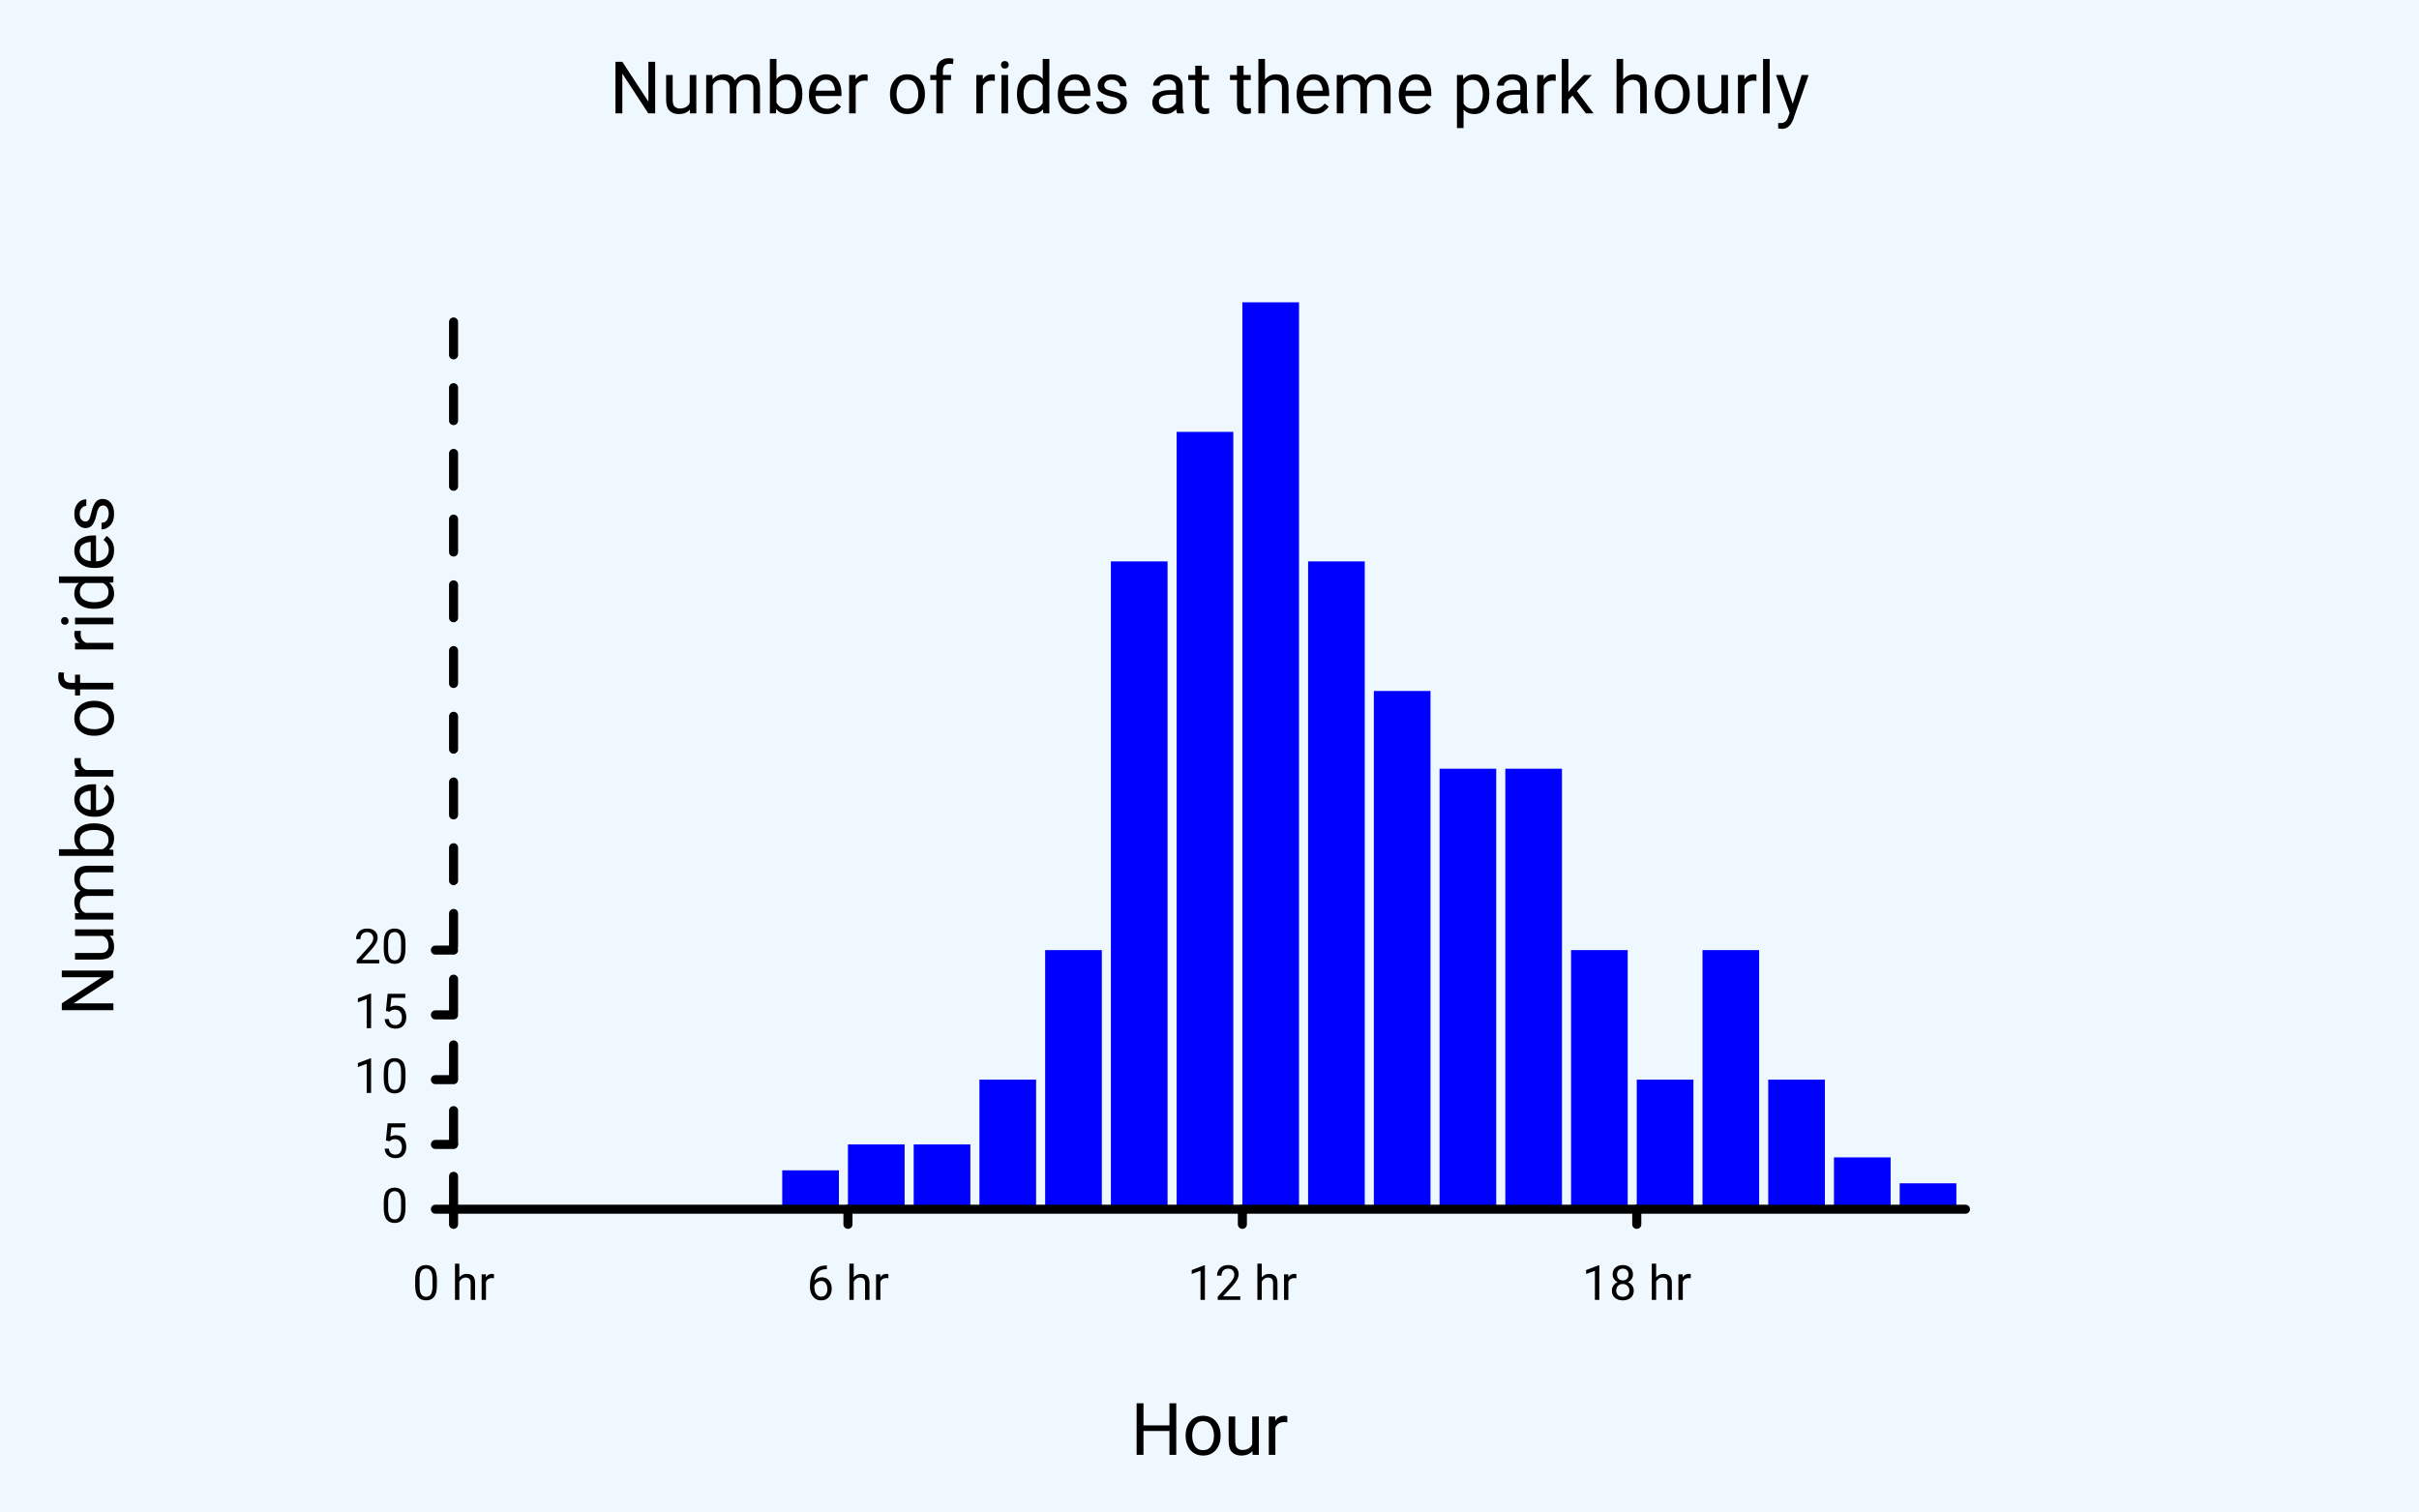
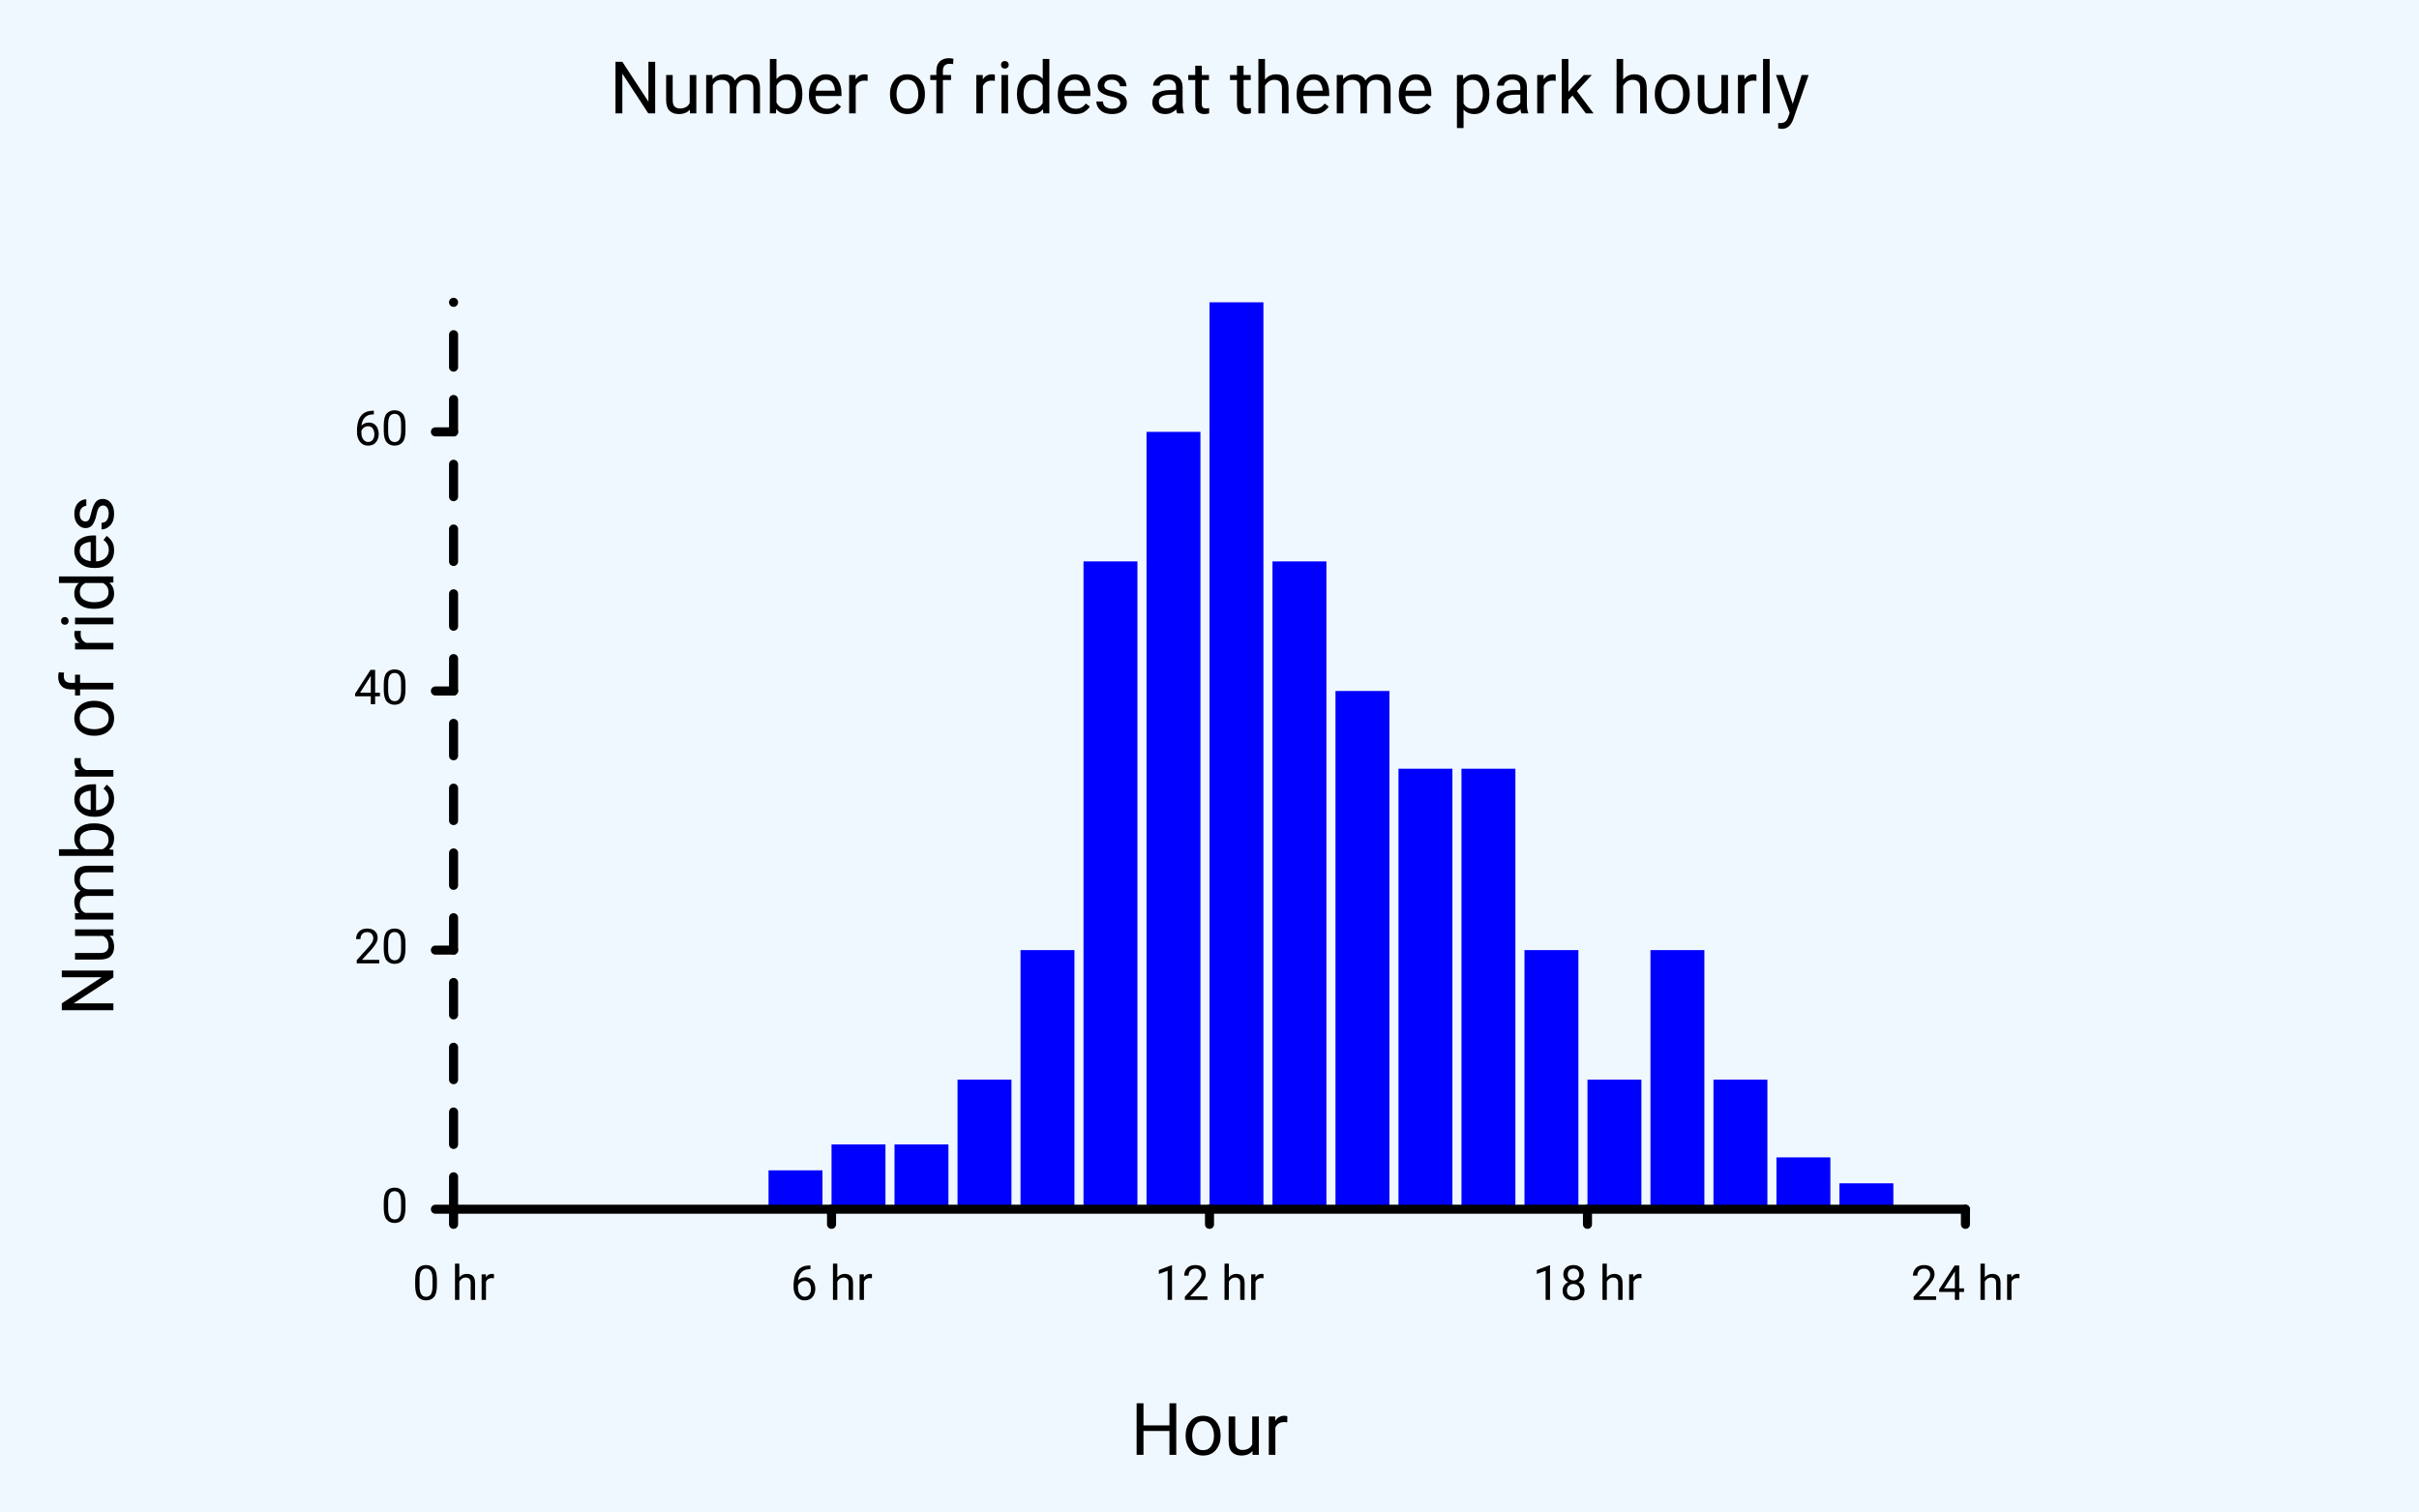
<svg xmlns="http://www.w3.org/2000/svg" class="poloto" width="800" height="500" viewBox="0 0 800 500">
  <style>.poloto{stroke-linecap:round;stroke-linejoin:round;font-family:Roboto,sans-serif;font-size:16px;}.poloto_background{fill:AliceBlue;}.poloto_scatter{stroke-width:7}.poloto_tick_line{stroke:gray;stroke-width:0.5}.poloto_line{stroke-width:2}.poloto_text{fill: black;}.poloto_axis_lines{stroke: black;stroke-width:3;fill:none;stroke-dasharray:none}.poloto_title{font-size:24px;dominant-baseline:start;text-anchor:middle;}.poloto_xname{font-size:24px;dominant-baseline:start;text-anchor:middle;}.poloto_yname{font-size:24px;dominant-baseline:start;text-anchor:middle;}.poloto_legend_text{font-size:20px;dominant-baseline:middle;text-anchor:start;}.poloto0stroke{stroke:blue;}.poloto1stroke{stroke:red;}.poloto2stroke{stroke:green;}.poloto3stroke{stroke:gold;}.poloto4stroke{stroke:aqua;}.poloto5stroke{stroke:lime;}.poloto6stroke{stroke:orange;}.poloto7stroke{stroke:chocolate;}.poloto0fill{fill:blue;}.poloto1fill{fill:red;}.poloto2fill{fill:green;}.poloto3fill{fill:gold;}.poloto4fill{fill:aqua;}.poloto5fill{fill:lime;}.poloto6fill{fill:orange;}.poloto7fill{fill:chocolate;}</style>
  <circle r="1e5" class="poloto_background" />
  <text class="poloto_text poloto_legend_text" x="675" y="100" />
  <g class="poloto_histo poloto0fill">
-     <rect x="150.00" y="400.00" width="18.739" height="0" />
-     <rect x="171.74" y="400.00" width="18.739" height="0" />
-     <rect x="193.48" y="400.00" width="18.739" height="0" />
-     <rect x="215.22" y="400.00" width="18.739" height="0" />
-     <rect x="236.96" y="400.00" width="18.739" height="0" />
-     <rect x="258.70" y="387.14" width="18.739" height="12.857" />
-     <rect x="280.43" y="378.57" width="18.739" height="21.429" />
-     <rect x="302.17" y="378.57" width="18.739" height="21.429" />
-     <rect x="323.91" y="357.14" width="18.739" height="42.857" />
-     <rect x="345.65" y="314.29" width="18.739" height="85.714" />
-     <rect x="367.39" y="185.71" width="18.739" height="214.286" />
-     <rect x="389.13" y="142.86" width="18.739" height="257.143" />
-     <rect x="410.87" y="100.00" width="18.739" height="300" />
-     <rect x="432.61" y="185.71" width="18.739" height="214.286" />
-     <rect x="454.35" y="228.57" width="18.739" height="171.429" />
-     <rect x="476.09" y="254.29" width="18.739" height="145.714" />
-     <rect x="497.83" y="254.29" width="18.739" height="145.714" />
-     <rect x="519.57" y="314.29" width="18.739" height="85.714" />
-     <rect x="541.30" y="357.14" width="18.739" height="42.857" />
-     <rect x="563.04" y="314.29" width="18.739" height="85.714" />
-     <rect x="584.78" y="357.14" width="18.739" height="42.857" />
-     <rect x="606.52" y="382.86" width="18.739" height="17.143" />
-     <rect x="628.26" y="391.43" width="18.739" height="8.571" />
+     <rect x="150.00" y="400.00" width="17.833" height="0" />
+     <rect x="170.83" y="400.00" width="17.833" height="0" />
+     <rect x="191.67" y="400.00" width="17.833" height="0" />
+     <rect x="212.50" y="400.00" width="17.833" height="0" />
+     <rect x="233.33" y="400.00" width="17.833" height="0" />
+     <rect x="254.17" y="387.14" width="17.833" height="12.857" />
+     <rect x="275.00" y="378.57" width="17.833" height="21.429" />
+     <rect x="295.83" y="378.57" width="17.833" height="21.429" />
+     <rect x="316.67" y="357.14" width="17.833" height="42.857" />
+     <rect x="337.50" y="314.29" width="17.833" height="85.714" />
+     <rect x="358.33" y="185.71" width="17.833" height="214.286" />
+     <rect x="379.17" y="142.86" width="17.833" height="257.143" />
+     <rect x="400.00" y="100.00" width="17.833" height="300" />
+     <rect x="420.83" y="185.71" width="17.833" height="214.286" />
+     <rect x="441.67" y="228.57" width="17.833" height="171.429" />
+     <rect x="462.50" y="254.29" width="17.833" height="145.714" />
+     <rect x="483.33" y="254.29" width="17.833" height="145.714" />
+     <rect x="504.17" y="314.29" width="17.833" height="85.714" />
+     <rect x="525.00" y="357.14" width="17.833" height="42.857" />
+     <rect x="545.83" y="314.29" width="17.833" height="85.714" />
+     <rect x="566.67" y="357.14" width="17.833" height="42.857" />
+     <rect x="587.50" y="382.86" width="17.833" height="17.143" />
+     <rect x="608.33" y="391.43" width="17.833" height="8.571" />
  </g>
  <text class="poloto_labels poloto_text poloto_title" x="400" y="37.5">Number of rides at theme park hourly</text>
  <text class="poloto_labels poloto_text poloto_xname" x="400" y="481.25">Hour</text>
  <text class="poloto_labels poloto_text poloto_yname" transform="rotate(-90,37.5,250)" x="37.5" y="250">Number of rides</text>
  <text class="poloto_tick_labels poloto_text" dominant-baseline="middle" text-anchor="start" x="440" y="70" />
  <line class="poloto_axis_lines" stroke="black" x1="150" x2="150" y1="400" y2="405" />
  <text class="poloto_tick_labels poloto_text" dominant-baseline="start" text-anchor="middle" x="150" y="430">0 hr</text>
-   <line class="poloto_axis_lines" stroke="black" x1="280.435" x2="280.435" y1="400" y2="405" />
-   <text class="poloto_tick_labels poloto_text" dominant-baseline="start" text-anchor="middle" x="280.435" y="430">6 hr</text>
-   <line class="poloto_axis_lines" stroke="black" x1="410.87" x2="410.87" y1="400" y2="405" />
-   <text class="poloto_tick_labels poloto_text" dominant-baseline="start" text-anchor="middle" x="410.87" y="430">12 hr</text>
-   <line class="poloto_axis_lines" stroke="black" x1="541.304" x2="541.304" y1="400" y2="405" />
-   <text class="poloto_tick_labels poloto_text" dominant-baseline="start" text-anchor="middle" x="541.304" y="430">18 hr</text>
+   <line class="poloto_axis_lines" stroke="black" x1="275" x2="275" y1="400" y2="405" />
+   <text class="poloto_tick_labels poloto_text" dominant-baseline="start" text-anchor="middle" x="275" y="430">6 hr</text>
+   <line class="poloto_axis_lines" stroke="black" x1="400" x2="400" y1="400" y2="405" />
+   <text class="poloto_tick_labels poloto_text" dominant-baseline="start" text-anchor="middle" x="400" y="430">12 hr</text>
+   <line class="poloto_axis_lines" stroke="black" x1="525" x2="525" y1="400" y2="405" />
+   <text class="poloto_tick_labels poloto_text" dominant-baseline="start" text-anchor="middle" x="525" y="430">18 hr</text>
+   <line class="poloto_axis_lines" stroke="black" x1="650" x2="650" y1="400" y2="405" />
+   <text class="poloto_tick_labels poloto_text" dominant-baseline="start" text-anchor="middle" x="650" y="430">24 hr</text>
  <text class="poloto_tick_labels poloto_text" dominant-baseline="middle" text-anchor="start" x="150" y="70" />
  <line class="poloto_axis_lines" stroke="black" x1="150" x2="144" y1="400" y2="400" />
  <text class="poloto_tick_labels poloto_text" dominant-baseline="middle" text-anchor="end" x="135" y="400">0</text>
-   <line class="poloto_axis_lines" stroke="black" x1="150" x2="144" y1="378.571" y2="378.571" />
-   <text class="poloto_tick_labels poloto_text" dominant-baseline="middle" text-anchor="end" x="135" y="378.571">5</text>
-   <line class="poloto_axis_lines" stroke="black" x1="150" x2="144" y1="357.143" y2="357.143" />
-   <text class="poloto_tick_labels poloto_text" dominant-baseline="middle" text-anchor="end" x="135" y="357.143">10</text>
-   <line class="poloto_axis_lines" stroke="black" x1="150" x2="144" y1="335.714" y2="335.714" />
-   <text class="poloto_tick_labels poloto_text" dominant-baseline="middle" text-anchor="end" x="135" y="335.714">15</text>
  <line class="poloto_axis_lines" stroke="black" x1="150" x2="144" y1="314.286" y2="314.286" />
  <text class="poloto_tick_labels poloto_text" dominant-baseline="middle" text-anchor="end" x="135" y="314.286">20</text>
+   <line class="poloto_axis_lines" stroke="black" x1="150" x2="144" y1="228.571" y2="228.571" />
+   <text class="poloto_tick_labels poloto_text" dominant-baseline="middle" text-anchor="end" x="135" y="228.571">40</text>
+   <line class="poloto_axis_lines" stroke="black" x1="150" x2="144" y1="142.857" y2="142.857" />
+   <text class="poloto_tick_labels poloto_text" dominant-baseline="middle" text-anchor="end" x="135" y="142.857">60</text>
  <path stroke="black" fill="none" class="poloto_axis_lines" d=" M 150 400 L 650 400" />
-   <path stroke="black" fill="none" class="poloto_axis_lines" style="stroke-dasharray:10.87;stroke-dashoffset:-0;" d=" M 150 400 L 150 100" />
+   <path stroke="black" fill="none" class="poloto_axis_lines" style="stroke-dasharray:10.714;stroke-dashoffset:-0;" d=" M 150 400 L 150 100" />
</svg>
